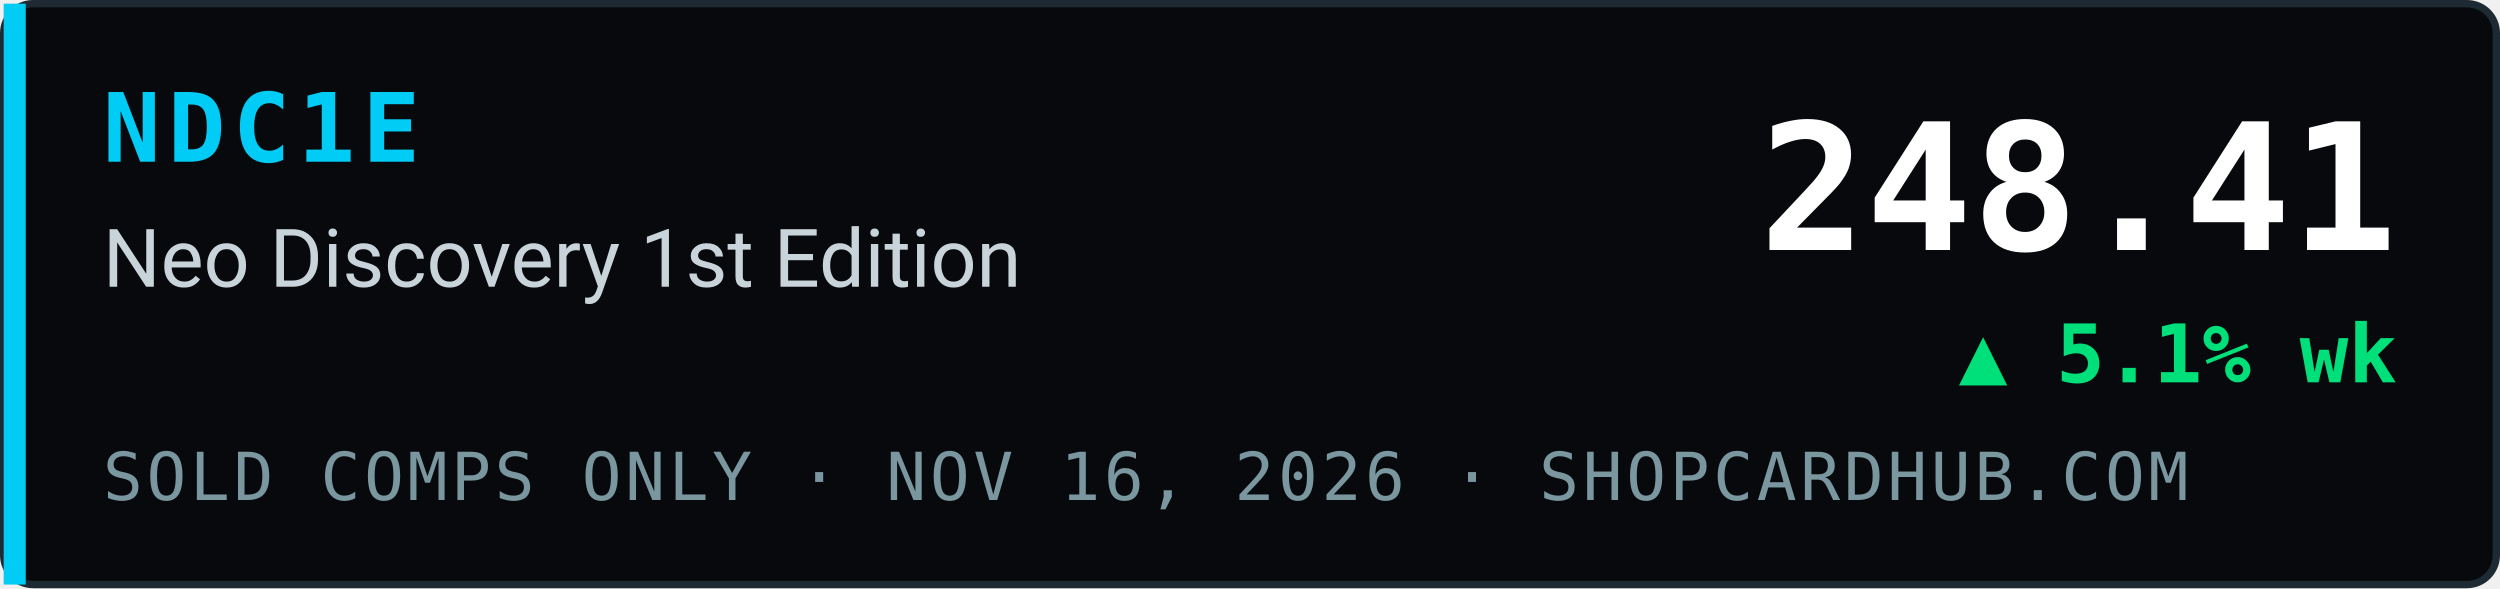
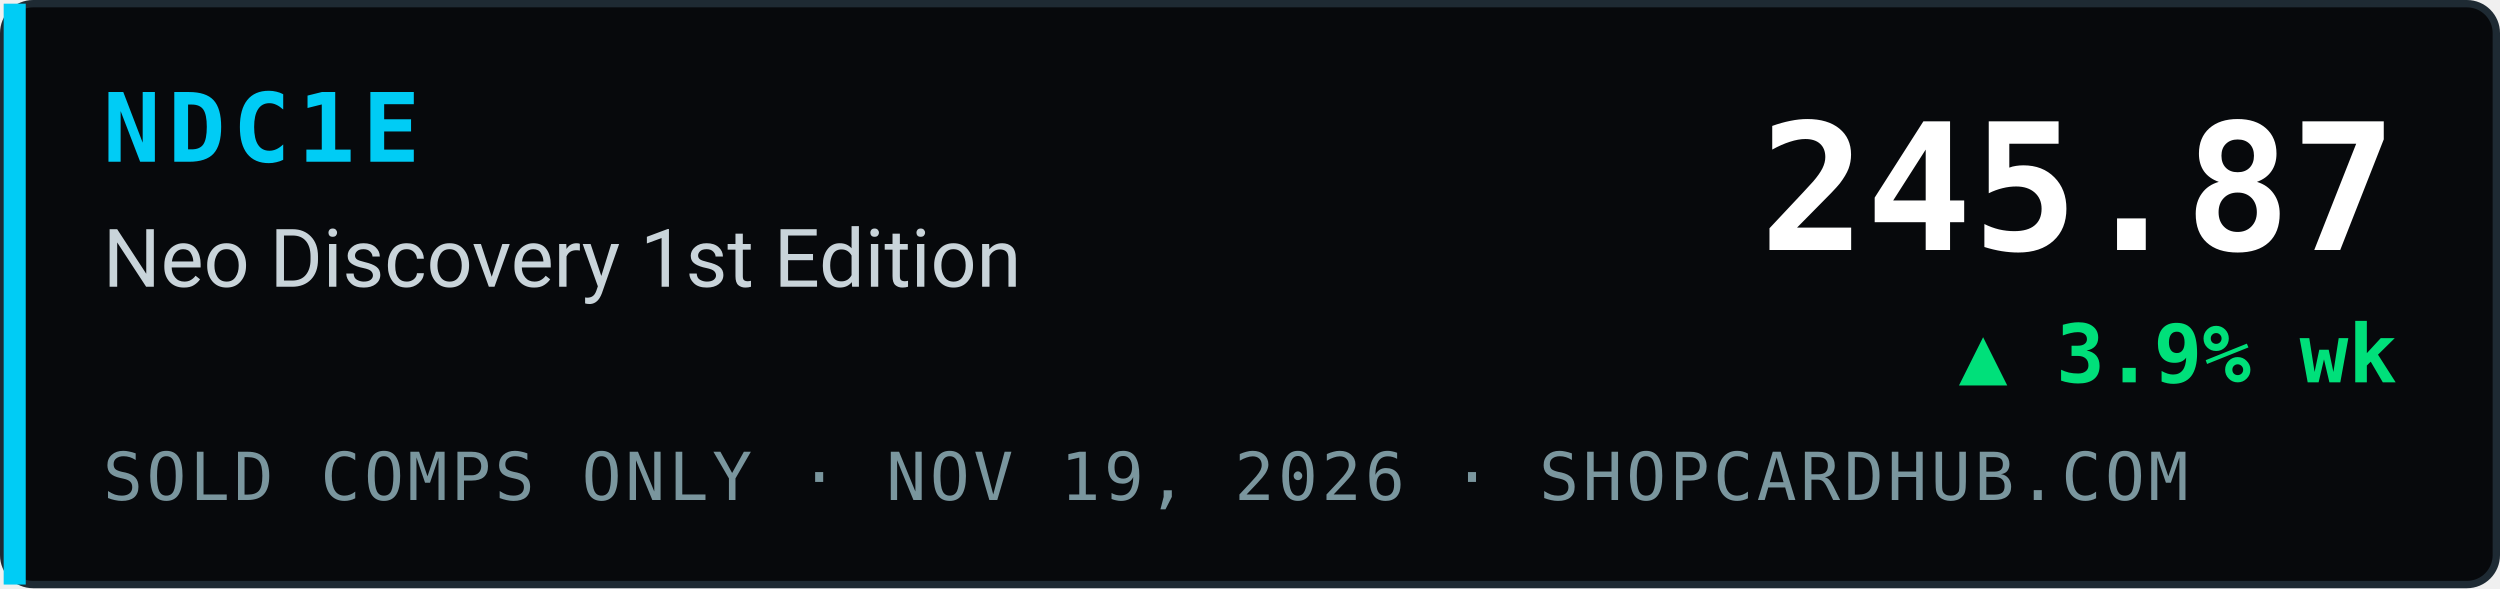
- <svg xmlns="http://www.w3.org/2000/svg" width="340" height="80" viewBox="0 0 340 80" role="img" aria-label="NDC1E Neo Discovery 1st Edition index 248.41, ▲ 5.1% wk, sold comps only, ShopCardHub">
+ <svg xmlns="http://www.w3.org/2000/svg" width="340" height="80" viewBox="0 0 340 80" role="img" aria-label="NDC1E Neo Discovery 1st Edition index 245.87, ▲ 3.9% wk, sold comps only, ShopCardHub">
  <rect x="0.5" y="0.5" width="339" height="79" rx="4" fill="#07090c" stroke="#1e2a33" />
  <rect x="0.5" y="0.5" width="3" height="79" fill="#00ccf5" />
  <text x="14" y="22" font-family="ui-monospace,SFMono-Regular,Menlo,Consolas,monospace" font-size="13" font-weight="700" fill="#00ccf5" letter-spacing="1">NDC1E</text>
  <text x="14" y="39" font-family="system-ui,-apple-system,Segoe UI,Roboto,Helvetica,Arial,sans-serif" font-size="11" fill="#c9d4da">Neo Discovery 1st Edition</text>
-   <text x="14" y="68" font-family="ui-monospace,SFMono-Regular,Menlo,Consolas,monospace" font-size="9" fill="#7a969e" letter-spacing="0.5">SOLD COMPS ONLY · NOV 16, 2026 · SHOPCARDHUB.COM</text>
-   <text x="326" y="34" text-anchor="end" font-family="ui-monospace,SFMono-Regular,Menlo,Consolas,monospace" font-size="24" font-weight="700" fill="#ffffff">248.41</text>
-   <text x="326" y="52" text-anchor="end" font-family="ui-monospace,SFMono-Regular,Menlo,Consolas,monospace" font-size="11" font-weight="700" fill="#00e07a">▲ 5.1% wk</text>
+   <text x="14" y="68" font-family="ui-monospace,SFMono-Regular,Menlo,Consolas,monospace" font-size="9" fill="#7a969e" letter-spacing="0.5">SOLD COMPS ONLY · NOV 19, 2026 · SHOPCARDHUB.COM</text>
+   <text x="326" y="34" text-anchor="end" font-family="ui-monospace,SFMono-Regular,Menlo,Consolas,monospace" font-size="24" font-weight="700" fill="#ffffff">245.87</text>
+   <text x="326" y="52" text-anchor="end" font-family="ui-monospace,SFMono-Regular,Menlo,Consolas,monospace" font-size="11" font-weight="700" fill="#00e07a">▲ 3.9% wk</text>
</svg>
